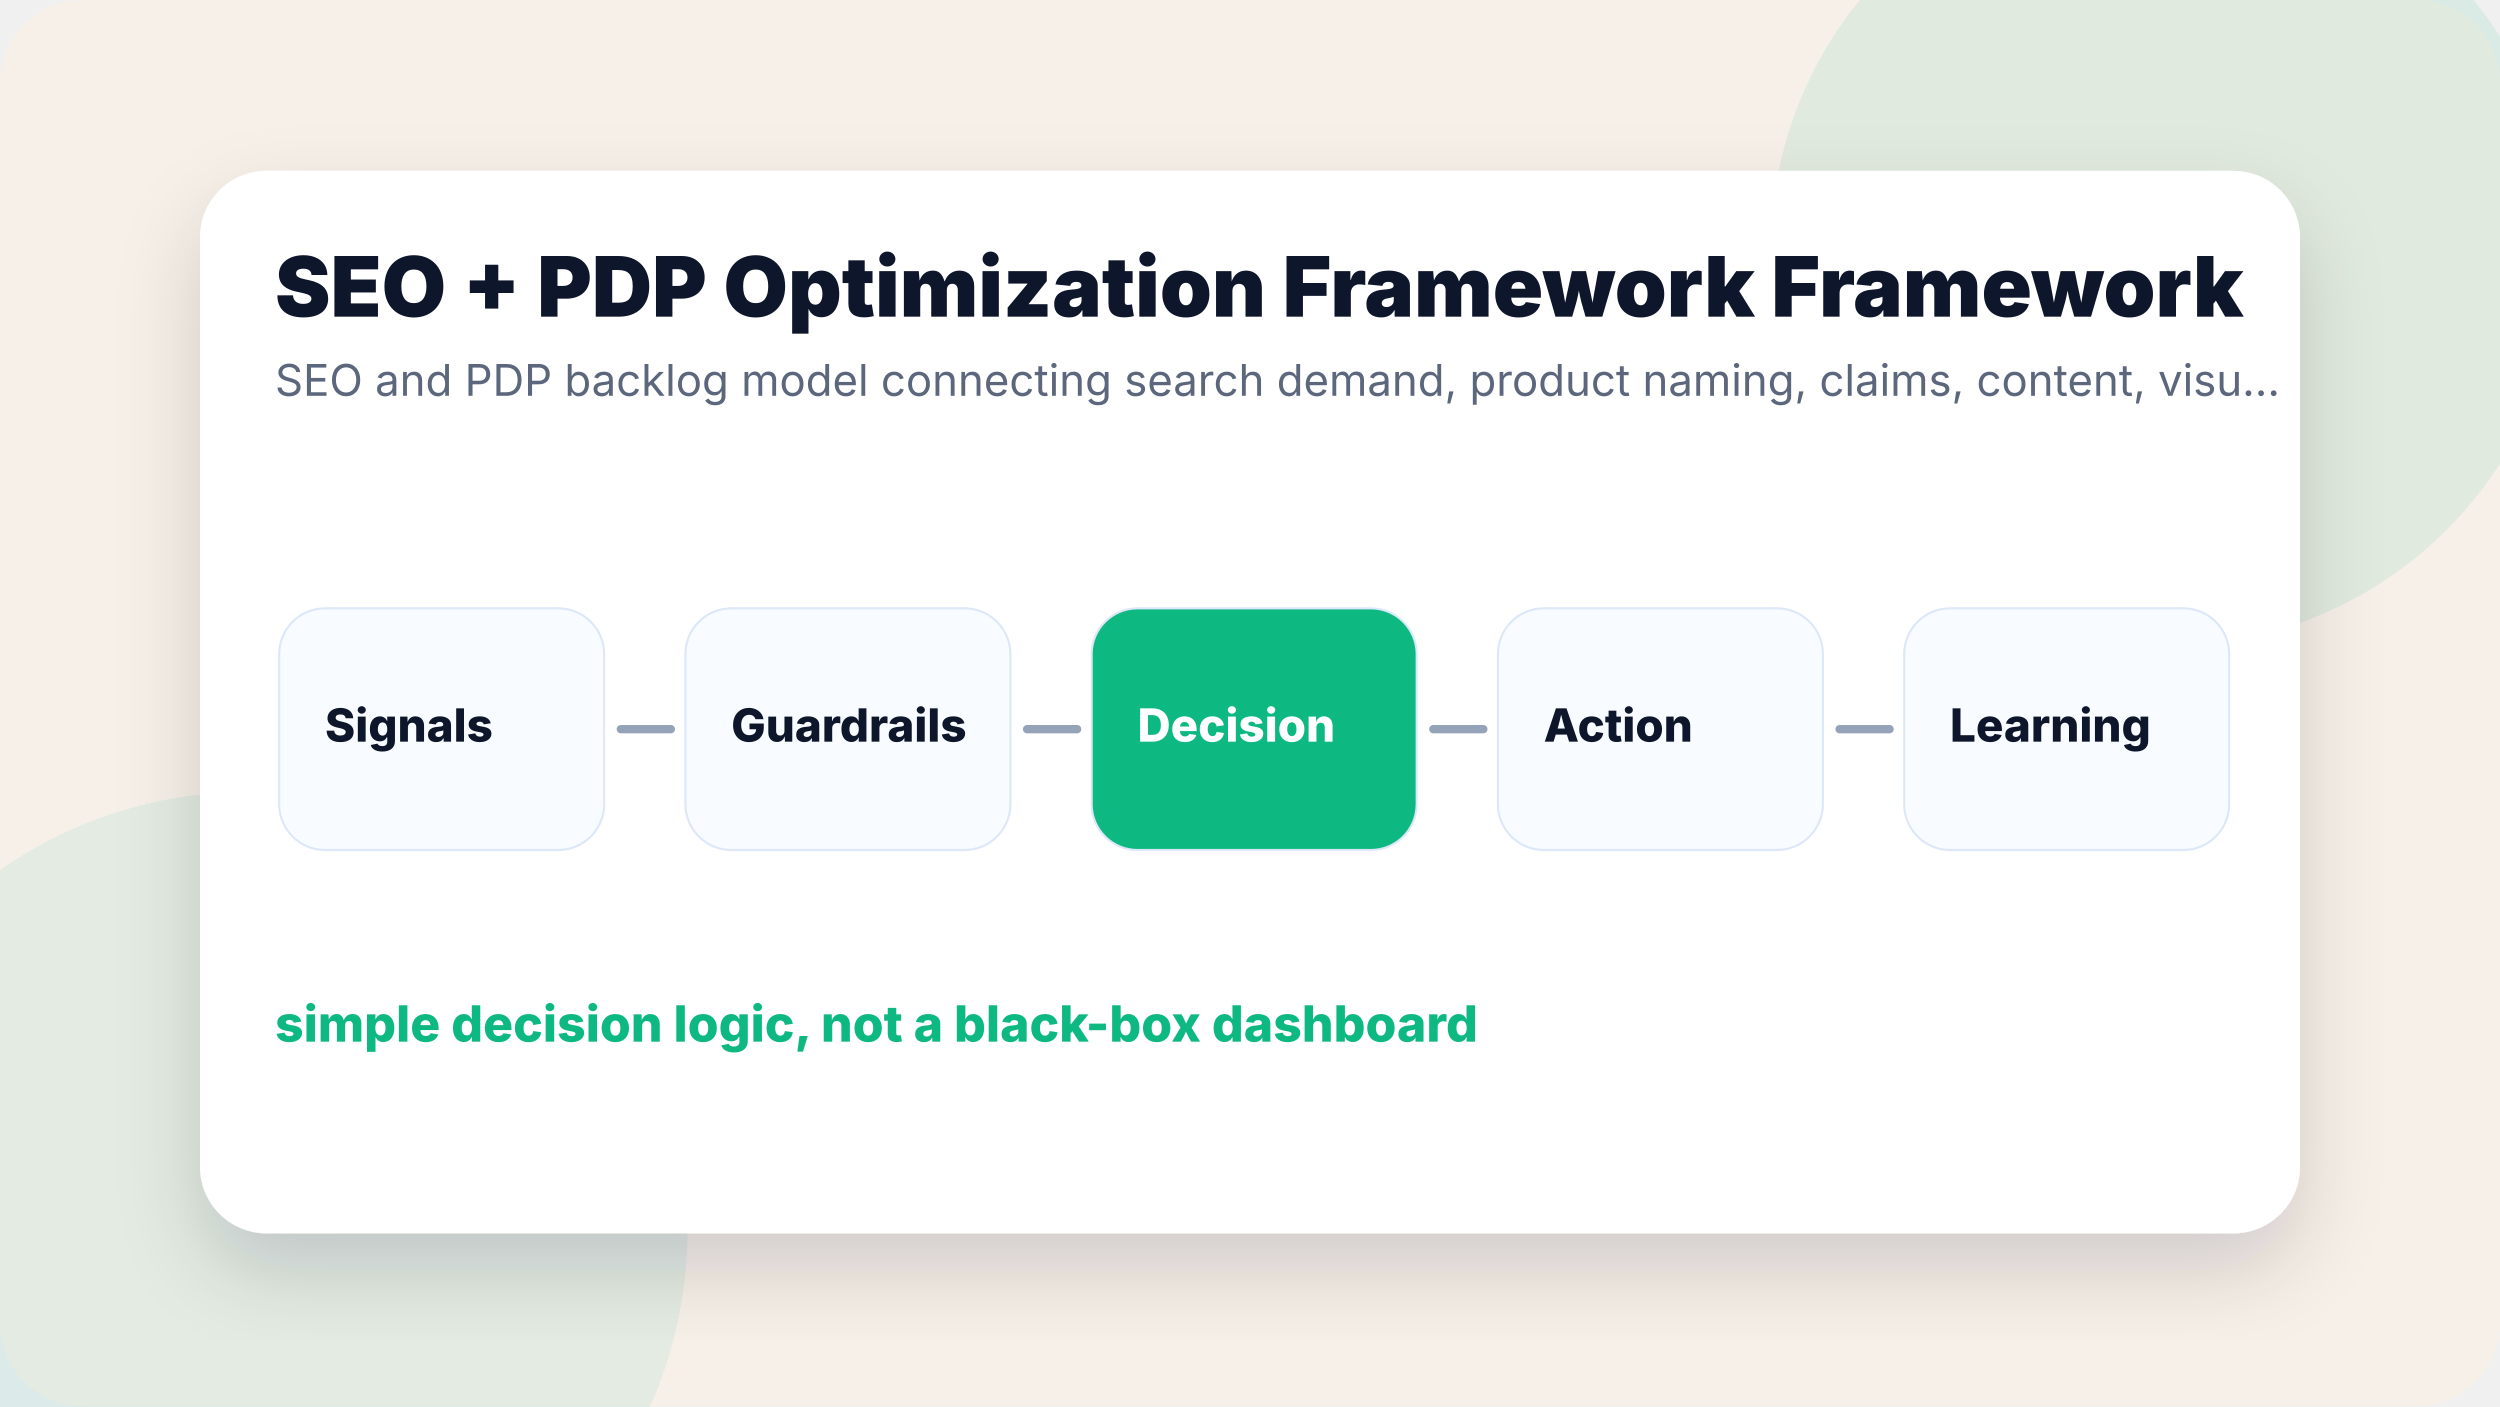
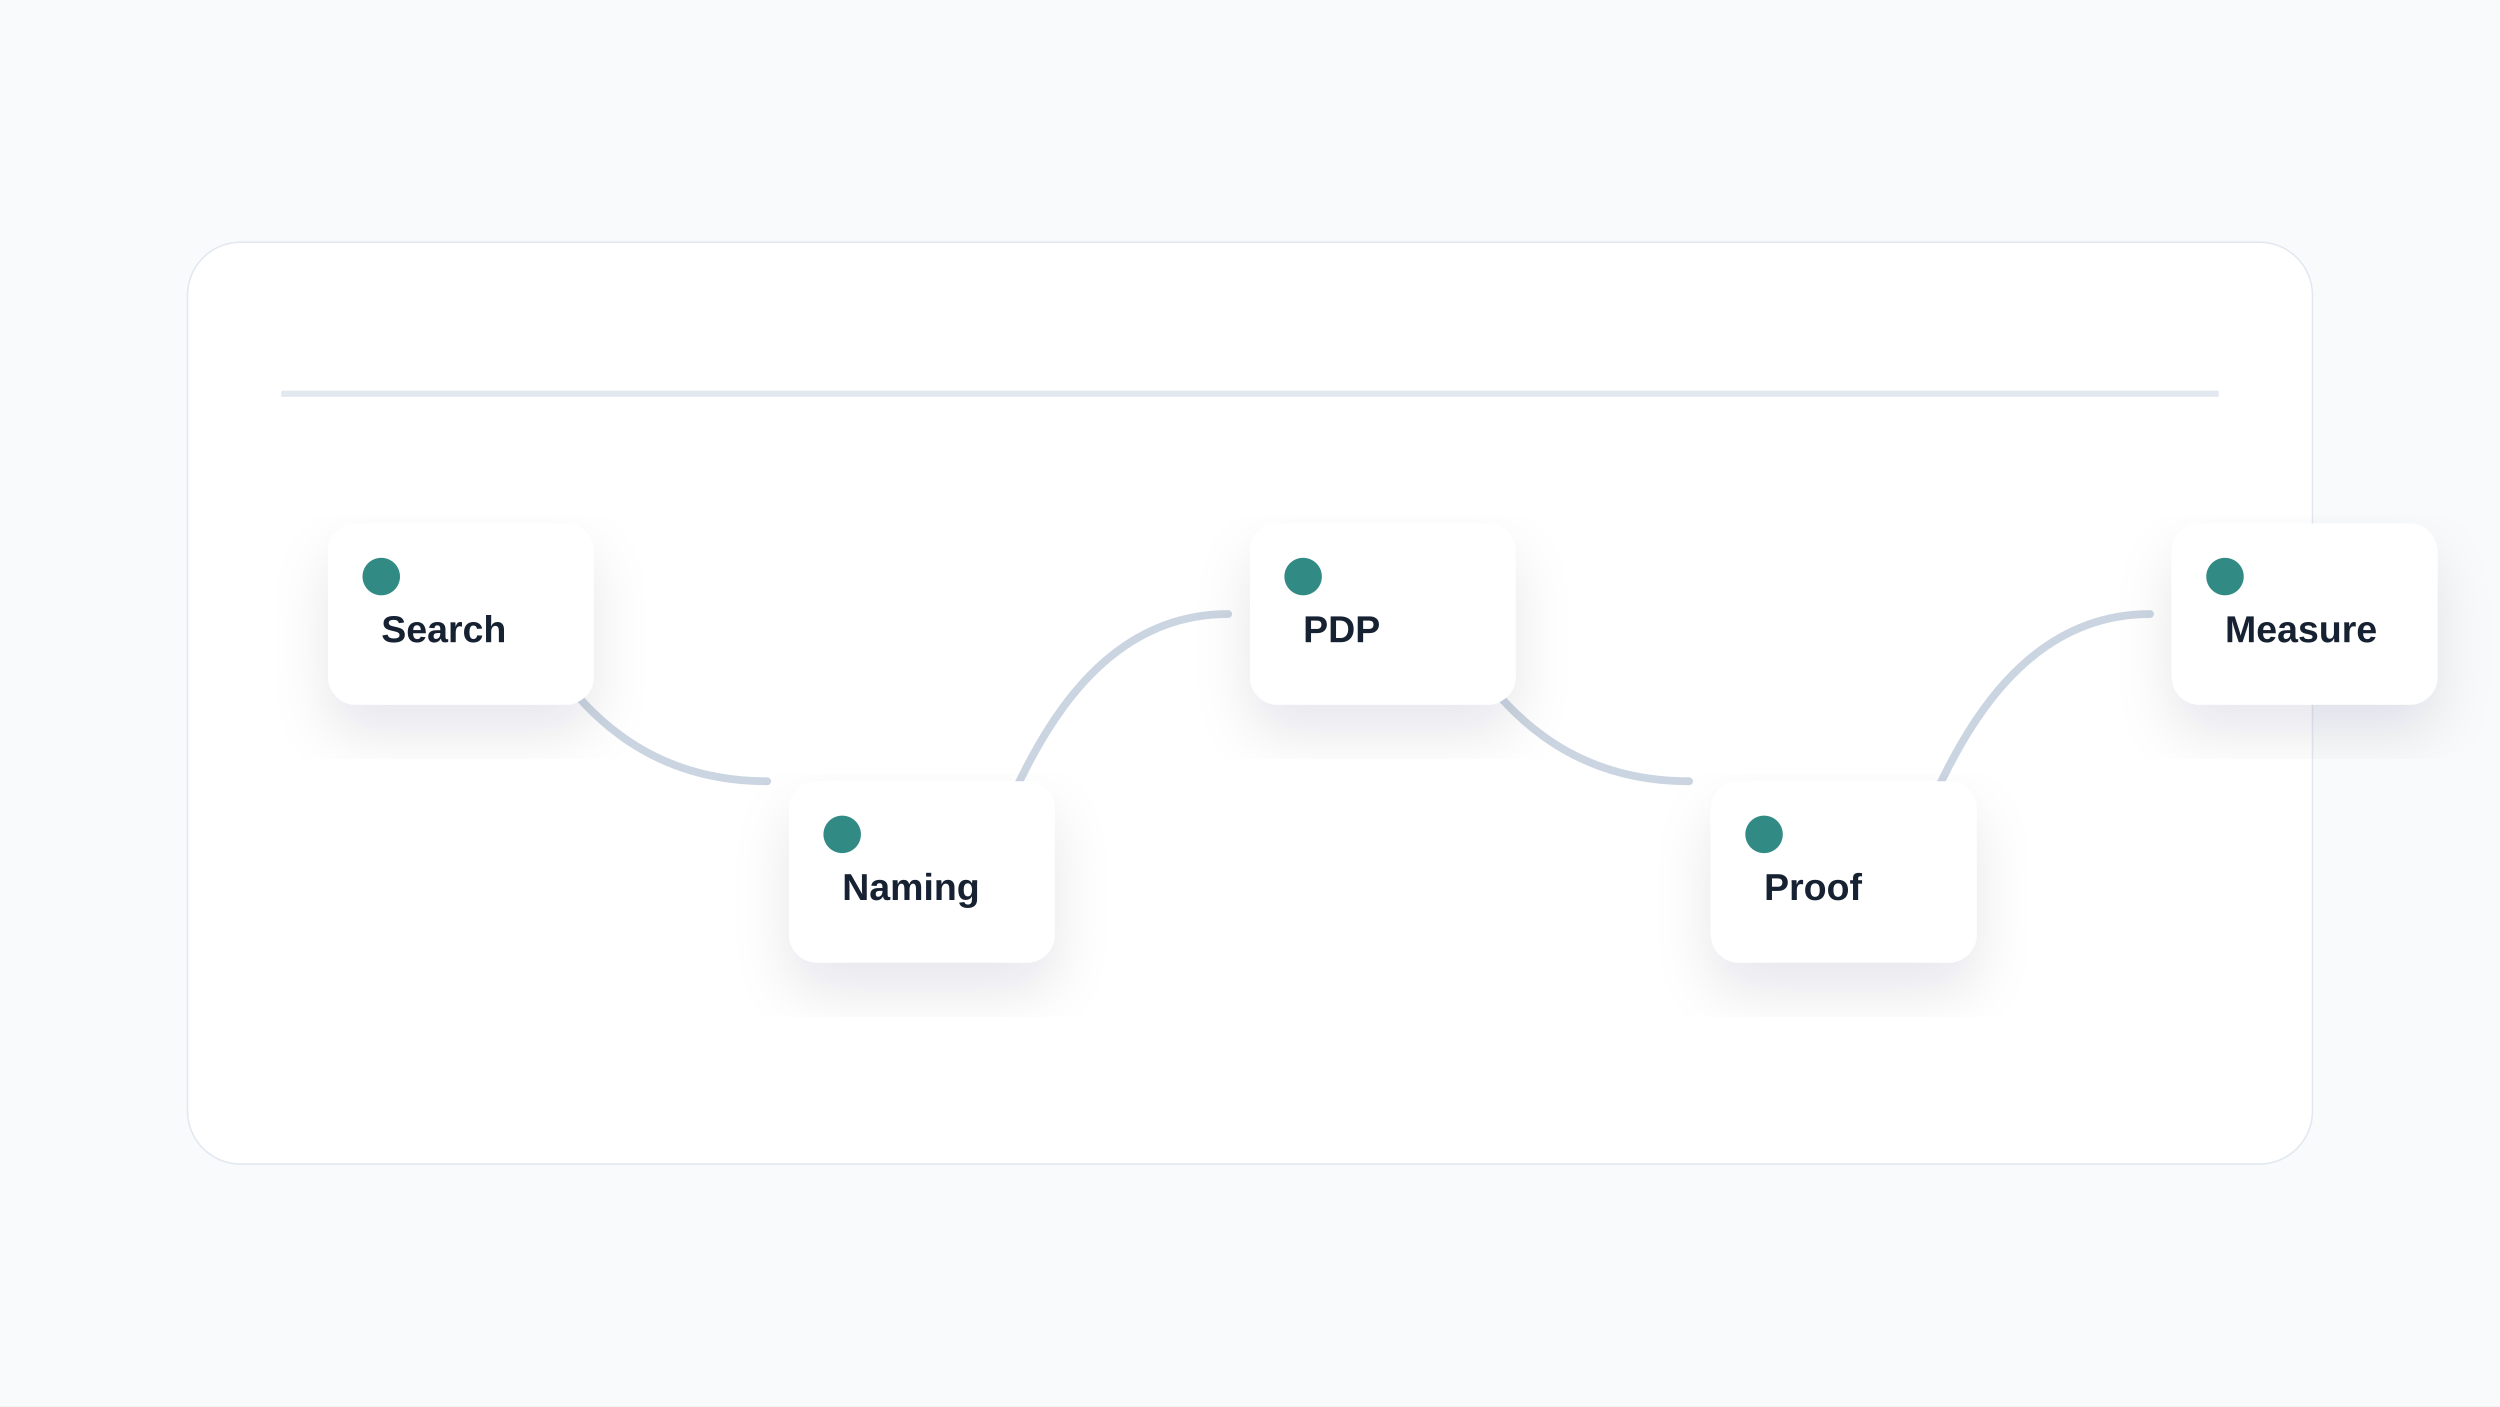
- <svg xmlns="http://www.w3.org/2000/svg" width="1200" height="675" viewBox="0 0 1200 675">
+ <svg xmlns="http://www.w3.org/2000/svg" width="1600" height="900" viewBox="0 0 1600 900" role="img">
  <defs>
-     <filter id="shadow">
-       <feDropShadow dx="0" dy="18" stdDeviation="20" flood-color="#0f172a" flood-opacity="0.16" />
+     <filter id="shadow" x="-20%" y="-20%" width="140%" height="150%">
+       <feDropShadow dx="0" dy="18" stdDeviation="18" flood-color="#0f172a" flood-opacity="0.10" />
    </filter>
  </defs>
-   <rect width="1200" height="675" rx="40" fill="#f7f0e8" />
-   <circle cx="1040" cy="120" r="190" fill="#10b981" opacity="0.10" />
-   <circle cx="120" cy="590" r="210" fill="#14b8a6" opacity="0.09" />
+   <rect width="1600" height="900" fill="#f8fafc" />
+   <rect x="120" y="155" width="1360" height="590" rx="34" fill="#fff" stroke="#e2e8f0" />
+   <path d="M180 252H1420" stroke="#e2e8f0" stroke-width="4" />
+   <path d="M328 393 C 342.75 393, 372.25 500, 491 500" fill="none" stroke="#cbd5e1" stroke-width="5" stroke-linecap="round" />
  <g filter="url(#shadow)">
-     <rect x="96" y="82" width="1008" height="510" rx="32" fill="#ffffff" />
-     <text x="132" y="152" font-family="Inter, Arial" font-size="40" font-weight="900" fill="#0f172a">SEO + PDP Optimization Framework Framework</text>
-     <text x="132" y="190" font-family="Inter, Arial" font-size="21" fill="#5b667b">SEO and PDP backlog model connecting search demand, product naming, claims, content, visu...</text>
-     <rect x="134" y="292" width="156" height="116" rx="22" fill="#f8fbff" stroke="#dce7f9" />
-     <text x="156" y="356" font-family="Inter, Arial" font-size="22" font-weight="800" fill="#0f172a">Signals</text>
-     <path d="M298 350 L322 350" stroke="#94a3b8" stroke-width="4" stroke-linecap="round" />
-     <rect x="329" y="292" width="156" height="116" rx="22" fill="#f8fbff" stroke="#dce7f9" />
-     <text x="351" y="356" font-family="Inter, Arial" font-size="22" font-weight="800" fill="#0f172a">Guardrails</text>
-     <path d="M493 350 L517 350" stroke="#94a3b8" stroke-width="4" stroke-linecap="round" />
-     <rect x="524" y="292" width="156" height="116" rx="22" fill="#10b981" stroke="#dce7f9" />
-     <text x="546" y="356" font-family="Inter, Arial" font-size="22" font-weight="800" fill="#ffffff">Decision</text>
-     <path d="M688 350 L712 350" stroke="#94a3b8" stroke-width="4" stroke-linecap="round" />
-     <rect x="719" y="292" width="156" height="116" rx="22" fill="#f8fbff" stroke="#dce7f9" />
-     <text x="741" y="356" font-family="Inter, Arial" font-size="22" font-weight="800" fill="#0f172a">Action</text>
-     <path d="M883 350 L907 350" stroke="#94a3b8" stroke-width="4" stroke-linecap="round" />
-     <rect x="914" y="292" width="156" height="116" rx="22" fill="#f8fbff" stroke="#dce7f9" />
-     <text x="936" y="356" font-family="Inter, Arial" font-size="22" font-weight="800" fill="#0f172a">Learning</text>
-     <text x="132" y="500" font-family="Inter, Arial" font-size="24" font-weight="800" fill="#10b981">simple decision logic, not a black-box dashboard</text>
+     <rect x="210" y="335" width="170" height="116" rx="18" fill="#fff" />
+     <circle cx="244" cy="369" r="12" fill="#0f766e" opacity="0.85" />
+     <text x="244" y="411" font-family="Arial, sans-serif" font-size="24" font-weight="700" fill="#172033">Search</text>
+   </g>
+   <path d="M623 558 C 637.75 558, 667.25 393, 786 393" fill="none" stroke="#cbd5e1" stroke-width="5" stroke-linecap="round" />
+   <g filter="url(#shadow)">
+     <rect x="505" y="500" width="170" height="116" rx="18" fill="#fff" />
+     <circle cx="539" cy="534" r="12" fill="#0f766e" opacity="0.85" />
+     <text x="539" y="576" font-family="Arial, sans-serif" font-size="24" font-weight="700" fill="#172033">Naming</text>
+   </g>
+   <path d="M918 393 C 932.75 393, 962.25 500, 1081 500" fill="none" stroke="#cbd5e1" stroke-width="5" stroke-linecap="round" />
+   <g filter="url(#shadow)">
+     <rect x="800" y="335" width="170" height="116" rx="18" fill="#fff" />
+     <circle cx="834" cy="369" r="12" fill="#0f766e" opacity="0.85" />
+     <text x="834" y="411" font-family="Arial, sans-serif" font-size="24" font-weight="700" fill="#172033">PDP</text>
+   </g>
+   <path d="M1213 558 C 1227.75 558, 1257.25 393, 1376 393" fill="none" stroke="#cbd5e1" stroke-width="5" stroke-linecap="round" />
+   <g filter="url(#shadow)">
+     <rect x="1095" y="500" width="170" height="116" rx="18" fill="#fff" />
+     <circle cx="1129" cy="534" r="12" fill="#0f766e" opacity="0.85" />
+     <text x="1129" y="576" font-family="Arial, sans-serif" font-size="24" font-weight="700" fill="#172033">Proof</text>
+   </g>
+   <g filter="url(#shadow)">
+     <rect x="1390" y="335" width="170" height="116" rx="18" fill="#fff" />
+     <circle cx="1424" cy="369" r="12" fill="#0f766e" opacity="0.85" />
+     <text x="1424" y="411" font-family="Arial, sans-serif" font-size="24" font-weight="700" fill="#172033">Measure</text>
  </g>
</svg>
